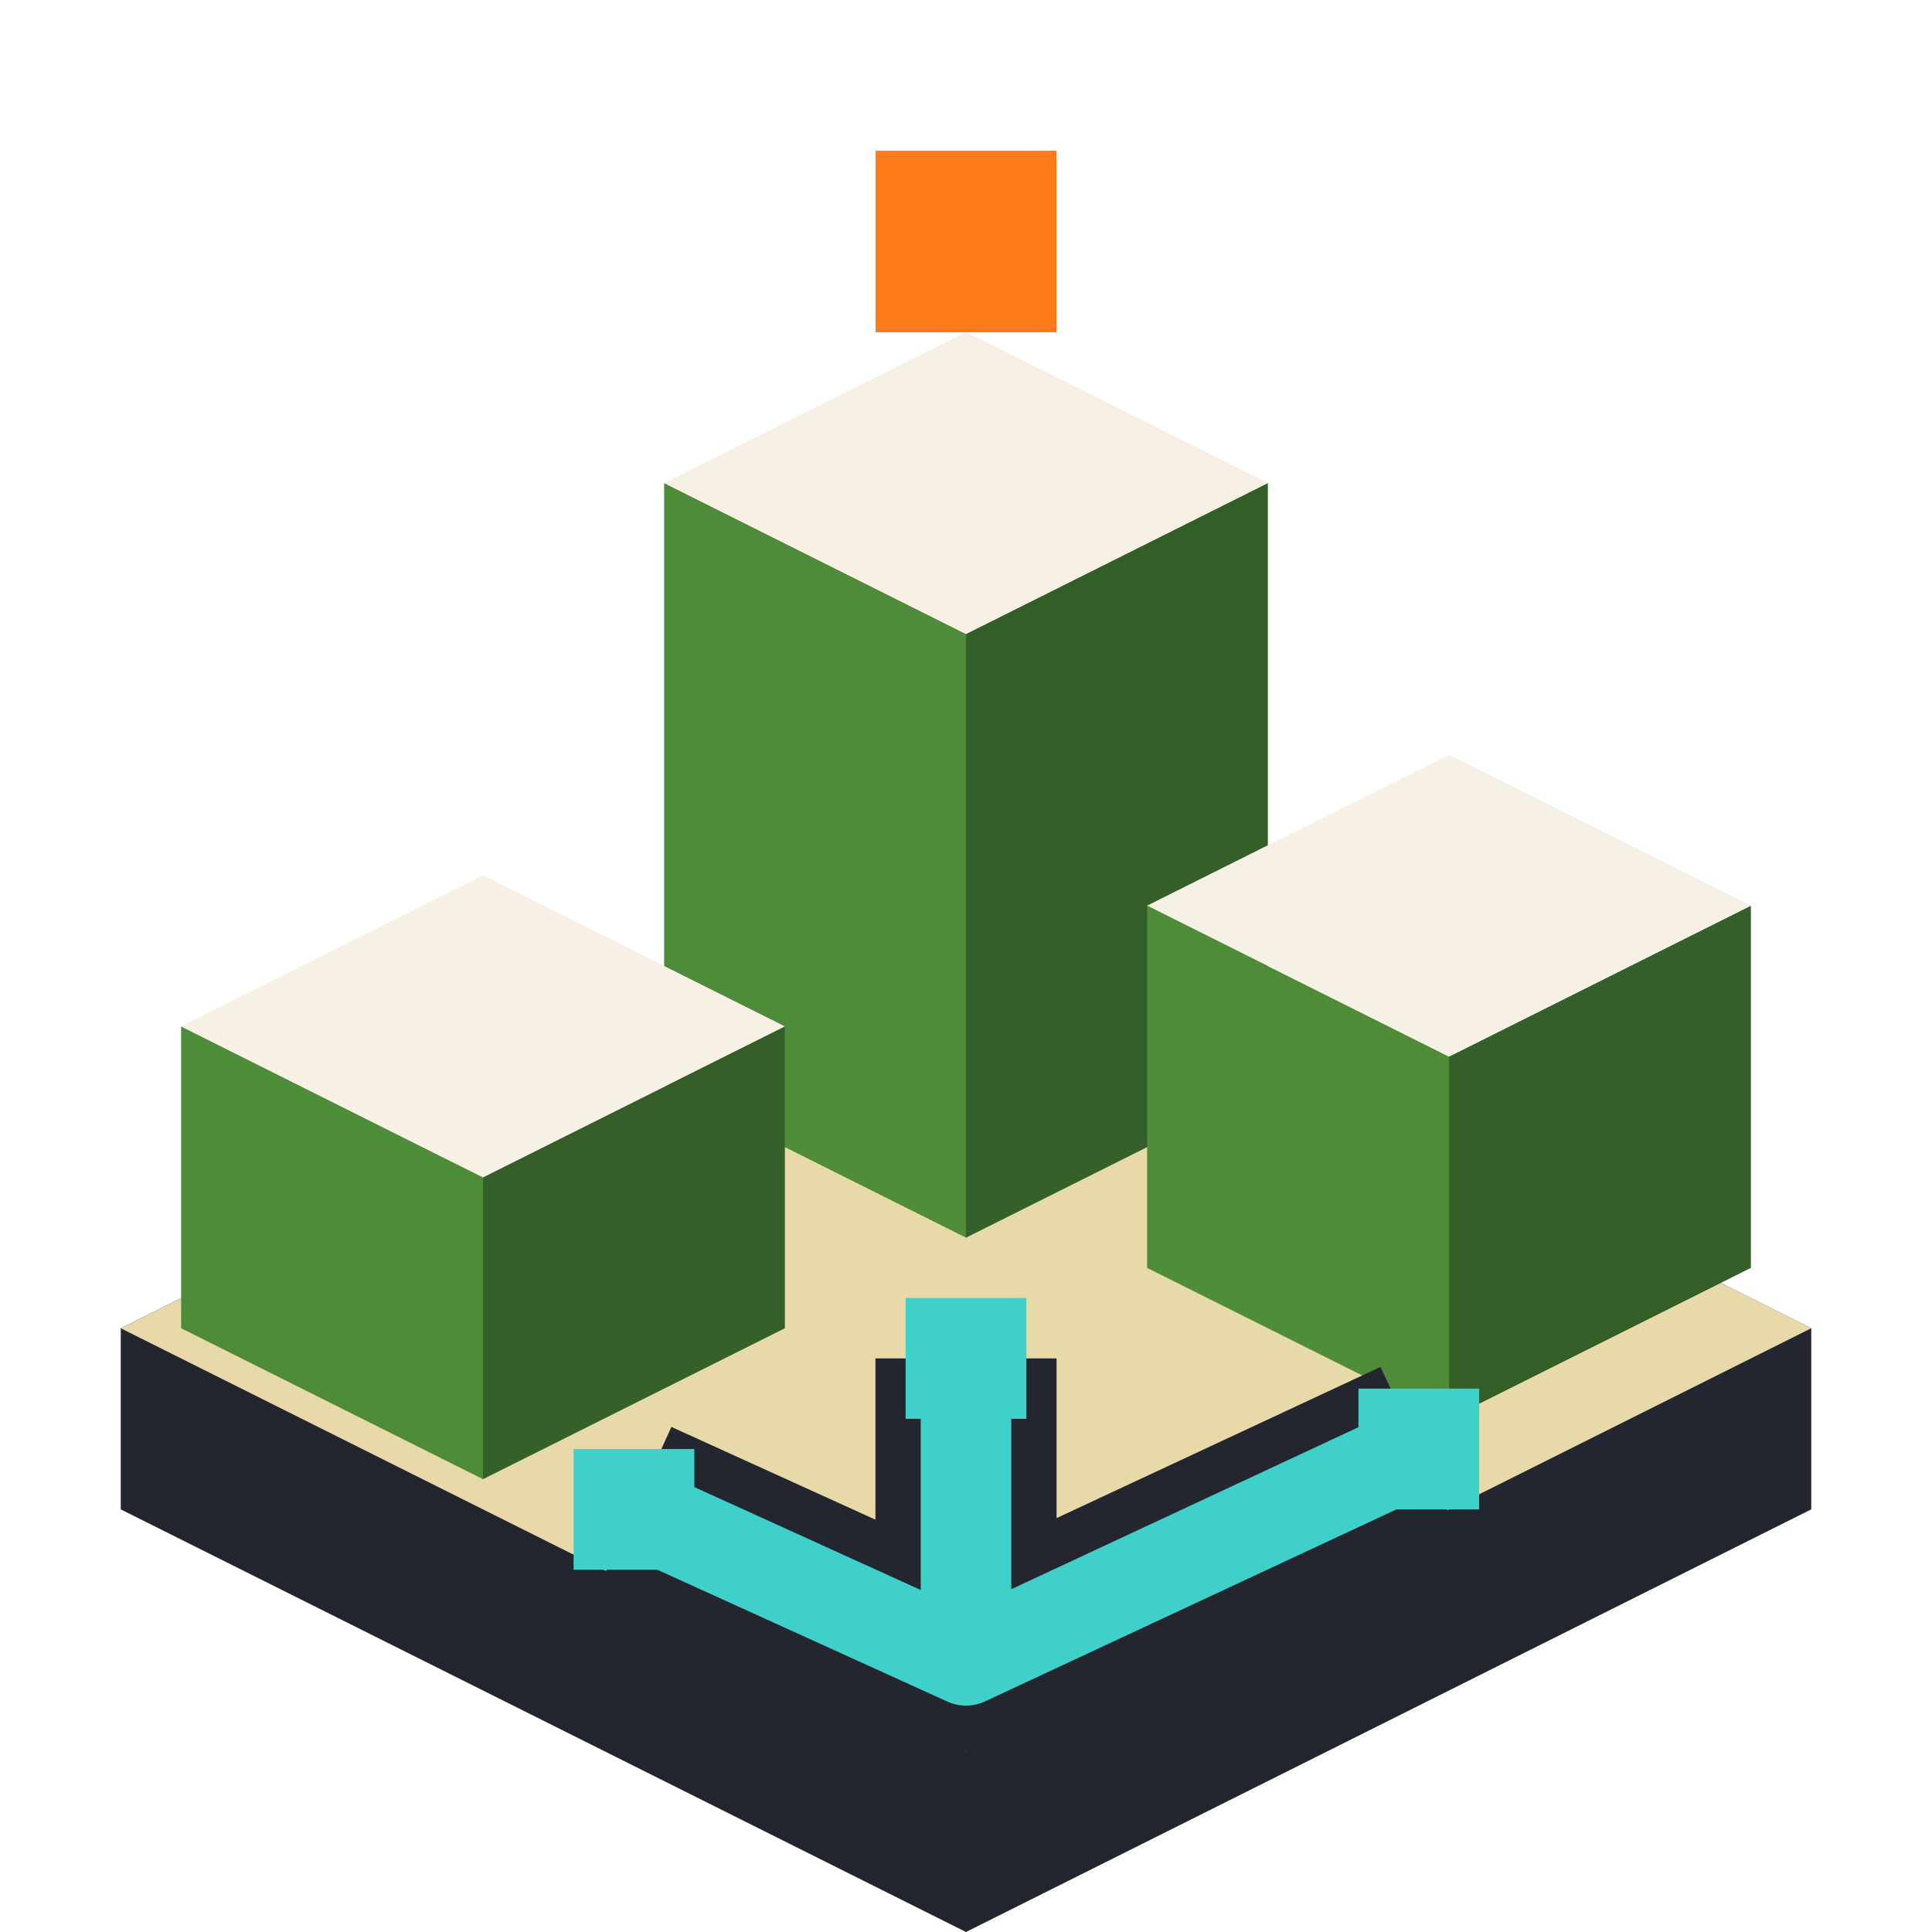
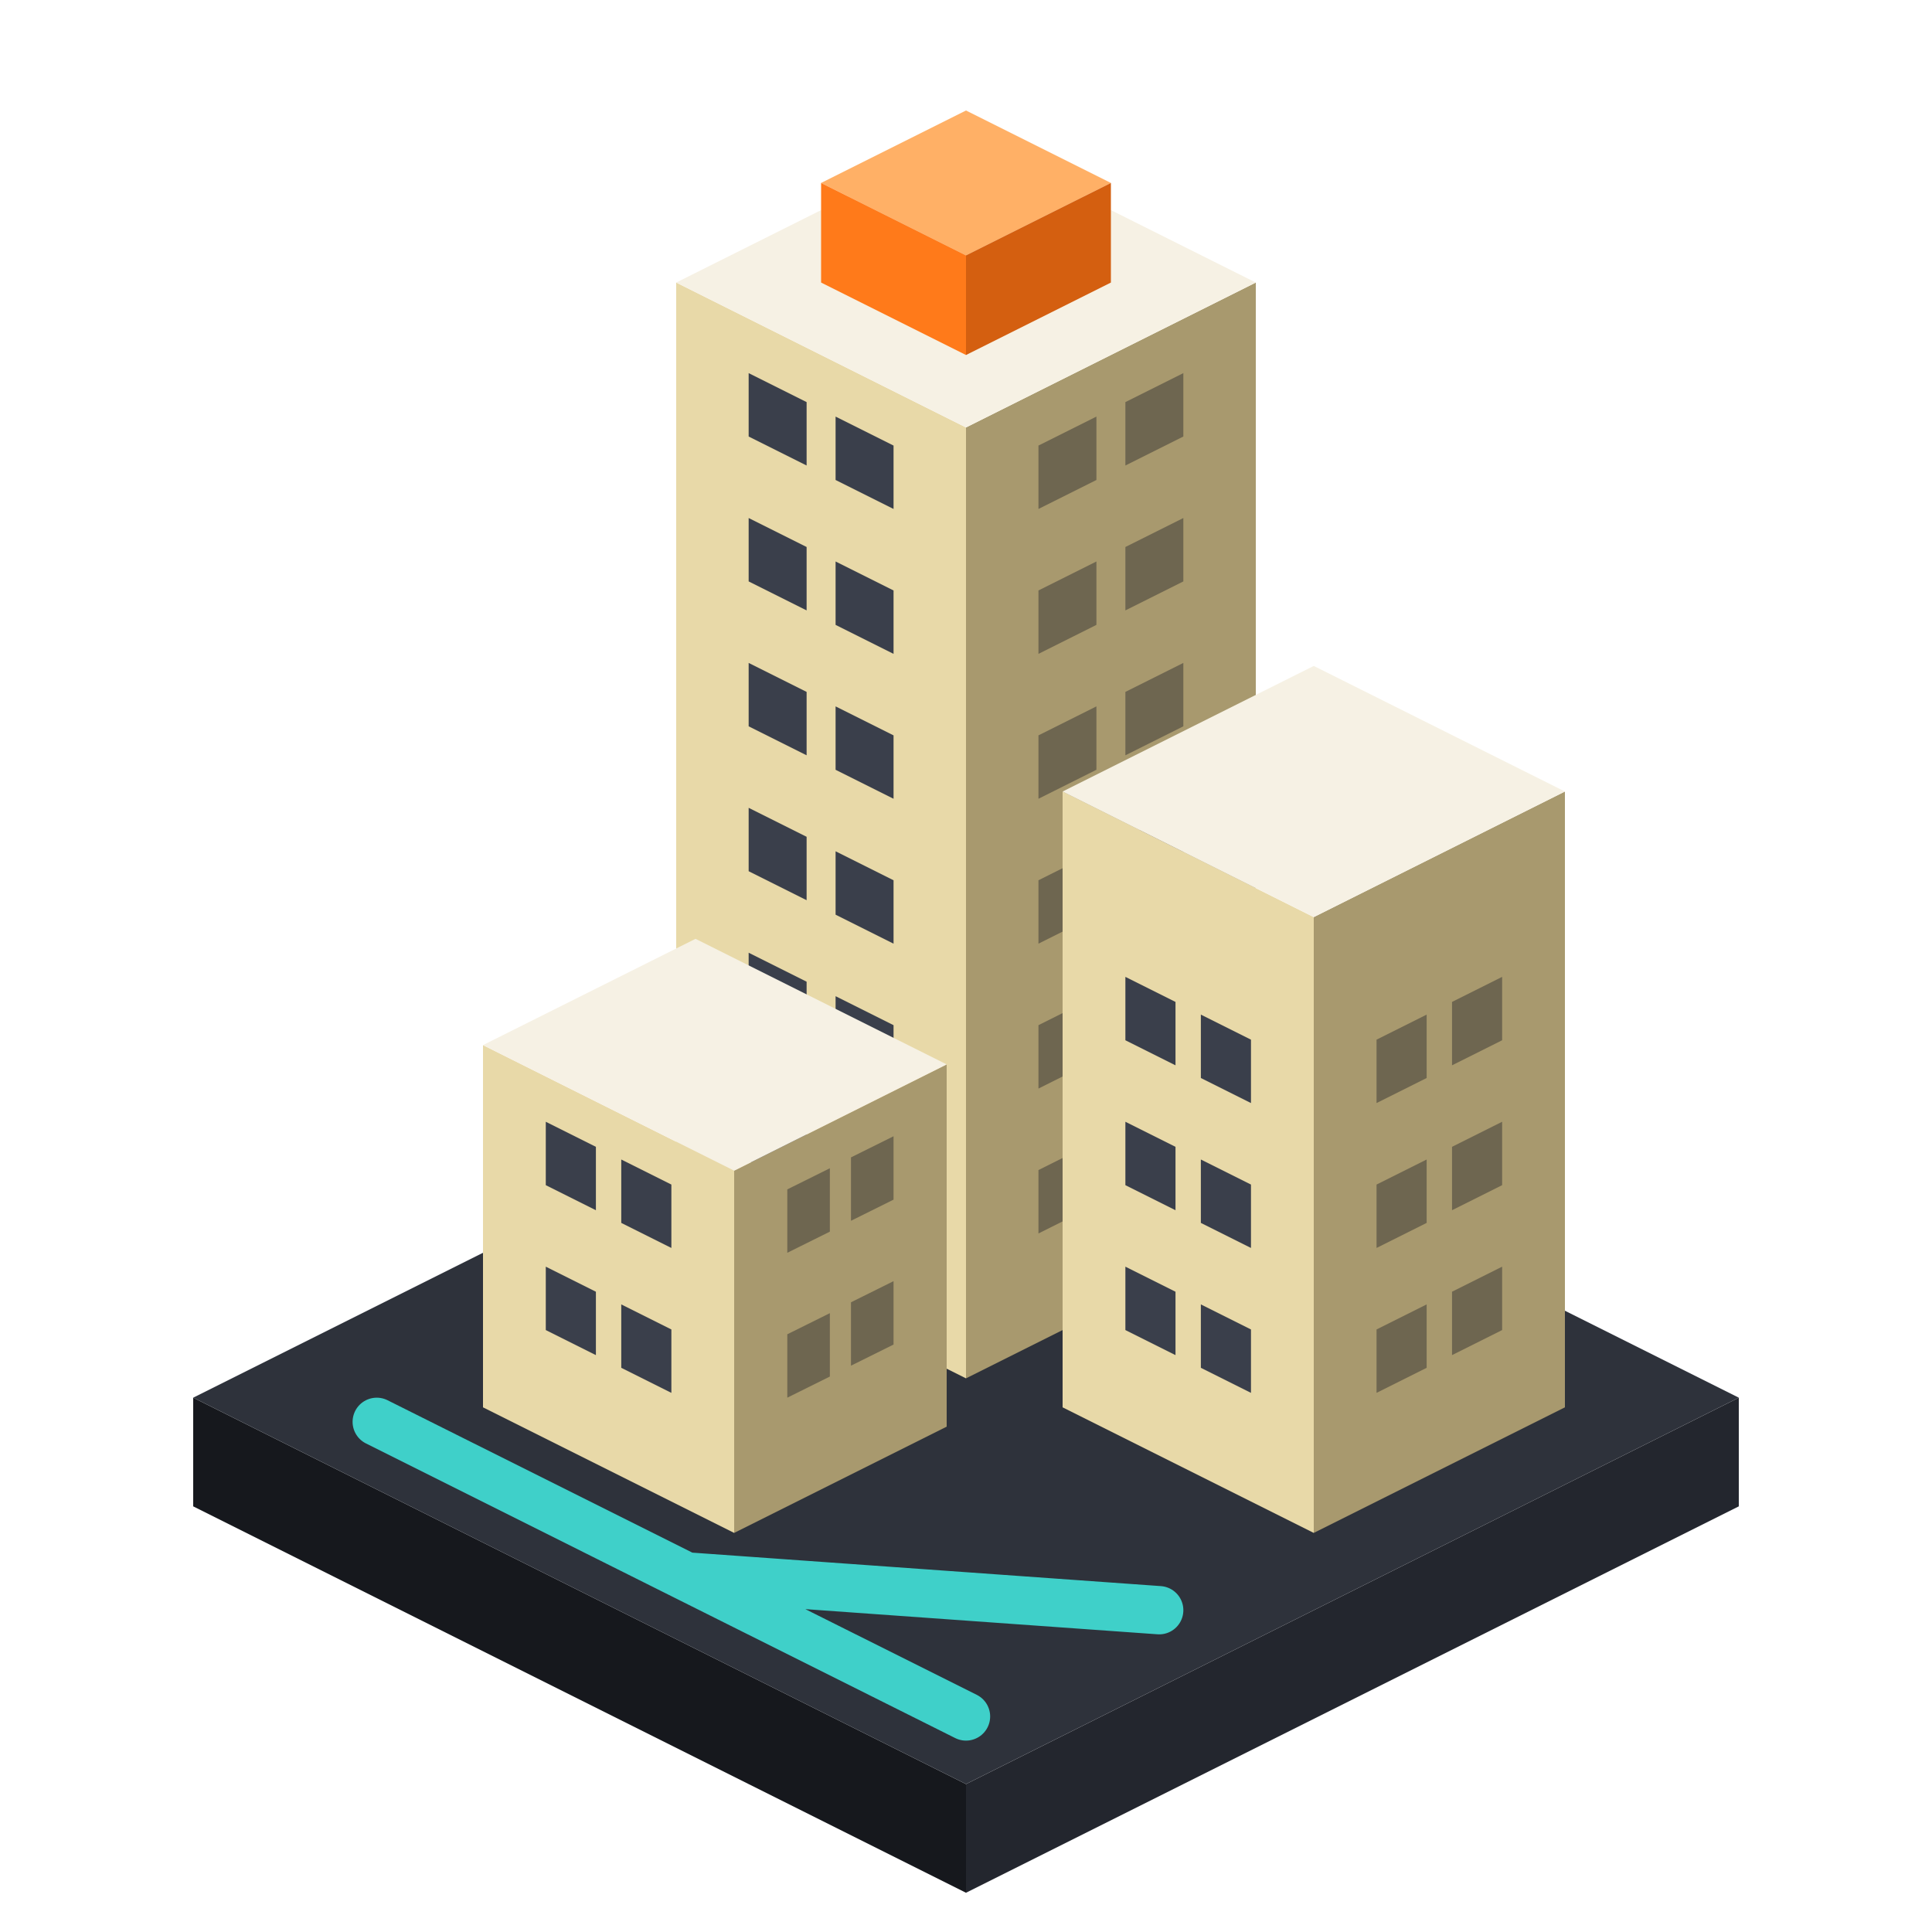
<svg xmlns="http://www.w3.org/2000/svg" viewBox="0 0 64 64">
-   <path fill="#23262E" d="M4 44 32 30 60 44V50L32 64 4 50Z" />
-   <path fill="#E8D9A8" d="M4 44 32 30 60 44 32 58Z" />
-   <path fill="#4E8C3A" d="M22 16 32 21V41L22 36Z" />
-   <path fill="#355F28" d="M32 21 42 16V36L32 41Z" />
-   <path fill="#F6F1E4" d="M22 16 32 11 42 16 32 21Z" />
-   <path fill="#4E8C3A" d="M6 34 16 39V49L6 44Z" />
-   <path fill="#355F28" d="M16 39 26 34V44L16 49Z" />
-   <path fill="#F6F1E4" d="M6 34 16 29 26 34 16 39Z" />
-   <path fill="#4E8C3A" d="M38 30 48 35V47L38 42Z" />
-   <path fill="#355F28" d="M48 35 58 30V42L48 47Z" />
-   <path fill="#F6F1E4" d="M38 30 48 25 58 30 48 35Z" />
-   <path fill="none" stroke="#23262E" stroke-width="6" stroke-linejoin="round" d="M21 50 32 55 47 48M32 55V45" />
-   <path fill="none" stroke="#3FD0C9" stroke-width="3" stroke-linejoin="round" d="M21 50 32 55 47 48M32 55V45" />
-   <path fill="#3FD0C9" d="M19 48H23V52H19ZM30 43H34V47H30ZM45 46H49V50H45Z" />
-   <path fill="#FF7A1A" d="M29 5H35V11H29Z" shape-rendering="crispEdges" />
+   <path fill="#16181D" d="M6.4 46.3L32 59.1L32 62.7L6.4 49.9Z" />
+   <path fill="#23262E" d="M57.6 46.3L32 59.1L32 62.7L57.6 49.9Z" />
+   <path fill="#2E323B" d="M32 33.5L57.6 46.3L32 59.1L6.4 46.3Z" />
+   <path fill="none" stroke="#3FD0C9" stroke-width="1.6" stroke-linecap="round" stroke-linejoin="round" d="M12.48 47.1L32 56.86M22.72 52.22L38.4 53.34" />
+   <path fill="#E8D9A8" d="M22.4 40.86L32 45.66L32 14.16L22.4 9.36Z" />
+   <path fill="#A8996E" d="M41.6 40.86L32 45.66L32 14.16L41.6 9.36Z" />
+   <path fill="#F6F1E4" d="M32 4.56L41.6 9.36L32 14.16L22.4 9.36Z" />
+   <path fill="#3A3F4B" d="M24.8 38.46L26.72 39.42L26.72 37.32L24.8 36.36Z" />
+   <path fill="#6E6650" d="M39.2 38.46L37.28 39.42L37.28 37.32L39.2 36.36Z" />
+   <path fill="#3A3F4B" d="M27.68 39.9L29.6 40.86L29.6 38.76L27.68 37.8Z" />
+   <path fill="#6E6650" d="M36.32 39.9L34.4 40.86L34.4 38.76L36.32 37.8Z" />
+   <path fill="#3A3F4B" d="M24.8 33.66L26.72 34.62L26.72 32.52L24.8 31.56Z" />
+   <path fill="#6E6650" d="M39.2 33.66L37.28 34.62L37.28 32.52L39.2 31.56Z" />
+   <path fill="#3A3F4B" d="M27.68 35.1L29.6 36.06L29.6 33.96L27.68 33Z" />
+   <path fill="#6E6650" d="M36.32 35.1L34.4 36.06L34.4 33.96L36.32 33Z" />
+   <path fill="#3A3F4B" d="M24.8 28.86L26.72 29.82L26.72 27.72L24.8 26.76Z" />
+   <path fill="#6E6650" d="M39.2 28.86L37.28 29.82L37.28 27.72L39.2 26.76Z" />
+   <path fill="#3A3F4B" d="M27.68 30.3L29.6 31.26L29.6 29.16L27.68 28.2Z" />
+   <path fill="#6E6650" d="M36.32 30.3L34.4 31.26L34.4 29.16L36.32 28.2Z" />
+   <path fill="#3A3F4B" d="M24.8 24.06L26.72 25.02L26.72 22.92L24.8 21.96Z" />
+   <path fill="#6E6650" d="M39.2 24.06L37.28 25.02L37.28 22.92L39.2 21.96Z" />
+   <path fill="#3A3F4B" d="M27.68 25.5L29.6 26.46L29.6 24.36L27.68 23.4Z" />
+   <path fill="#6E6650" d="M36.32 25.5L34.4 26.46L34.4 24.36L36.32 23.4Z" />
+   <path fill="#3A3F4B" d="M24.8 19.26L26.72 20.22L26.72 18.12L24.8 17.16Z" />
+   <path fill="#6E6650" d="M39.2 19.26L37.28 20.22L37.28 18.12L39.2 17.16Z" />
+   <path fill="#3A3F4B" d="M27.68 20.7L29.6 21.66L29.6 19.56L27.68 18.6Z" />
+   <path fill="#6E6650" d="M36.32 20.7L34.4 21.66L34.4 19.56L36.32 18.6Z" />
+   <path fill="#3A3F4B" d="M24.8 14.46L26.72 15.42L26.72 13.32L24.8 12.36Z" />
+   <path fill="#6E6650" d="M39.2 14.46L37.28 15.42L37.28 13.32L39.2 12.36Z" />
+   <path fill="#3A3F4B" d="M27.68 15.9L29.6 16.86L29.6 14.76L27.68 13.8Z" />
+   <path fill="#6E6650" d="M36.32 15.9L34.4 16.86L34.4 14.76L36.32 13.8Z" />
+   <path fill="#FFB066" d="M32 3.66L36.8 6.06L32 8.46L27.2 6.06Z" />
+   <path fill="#FF7A1A" d="M27.2 9.36L32 11.76L32 8.46L27.2 6.06Z" />
+   <path fill="#D45F10" d="M36.8 9.36L32 11.76L32 8.46L36.8 6.06Z" />
+   <path fill="#E8D9A8" d="M35.2 46.62L43.52 50.78L43.52 30.38L35.2 26.22Z" />
+   <path fill="#A8996E" d="M51.84 46.62L43.52 50.78L43.52 30.38L51.84 26.22Z" />
+   <path fill="#F6F1E4" d="M43.52 22.06L51.84 26.22L43.52 30.38L35.2 26.22Z" />
+   <path fill="#3A3F4B" d="M37.28 44.06L38.94 44.89L38.94 42.79L37.28 41.96Z" />
+   <path fill="#6E6650" d="M49.76 44.06L48.1 44.89L48.1 42.79L49.76 41.96Z" />
+   <path fill="#3A3F4B" d="M39.78 45.31L41.44 46.14L41.44 44.04L39.78 43.21Z" />
+   <path fill="#6E6650" d="M47.26 45.31L45.6 46.14L45.6 44.04L47.26 43.21Z" />
+   <path fill="#3A3F4B" d="M37.28 39.26L38.94 40.09L38.94 37.99L37.28 37.16Z" />
+   <path fill="#6E6650" d="M49.76 39.26L48.1 40.09L48.1 37.99L49.76 37.16Z" />
+   <path fill="#3A3F4B" d="M39.78 40.51L41.44 41.34L41.44 39.24L39.78 38.41Z" />
+   <path fill="#6E6650" d="M47.26 40.51L45.6 41.34L45.6 39.24L47.26 38.41Z" />
+   <path fill="#3A3F4B" d="M37.28 34.46L38.94 35.29L38.94 33.19L37.28 32.36Z" />
+   <path fill="#6E6650" d="M49.76 34.46L48.1 35.29L48.1 33.19L49.76 32.36Z" />
+   <path fill="#3A3F4B" d="M39.78 35.71L41.44 36.54L41.44 34.44L39.78 33.61Z" />
+   <path fill="#6E6650" d="M47.26 35.71L45.6 36.54L45.6 34.44L47.26 33.61Z" />
+   <path fill="#E8D9A8" d="M16 46.62L24.32 50.78L24.32 38.78L16 34.62Z" />
+   <path fill="#A8996E" d="M31.36 47.26L24.32 50.78L24.32 38.78L31.36 35.26Z" />
+   <path fill="#F6F1E4" d="M23.04 31.1L31.36 35.26L24.32 38.78L16 34.62Z" />
+   <path fill="#3A3F4B" d="M18.08 44.06L19.74 44.89L19.74 42.79L18.08 41.96Z" />
+   <path fill="#6E6650" d="M29.6 44.54L28.19 45.24L28.19 43.14L29.6 42.44Z" />
+   <path fill="#3A3F4B" d="M20.58 45.31L22.24 46.14L22.24 44.04L20.58 43.21Z" />
+   <path fill="#6E6650" d="M27.49 45.6L26.08 46.3L26.08 44.2L27.49 43.5Z" />
+   <path fill="#3A3F4B" d="M18.08 39.26L19.74 40.09L19.74 37.99L18.08 37.16Z" />
+   <path fill="#6E6650" d="M29.6 39.74L28.19 40.44L28.19 38.34L29.6 37.64Z" />
+   <path fill="#3A3F4B" d="M20.58 40.51L22.24 41.34L22.24 39.24L20.58 38.41Z" />
+   <path fill="#6E6650" d="M27.49 40.8L26.08 41.5L26.08 39.4L27.49 38.7Z" />
</svg>
